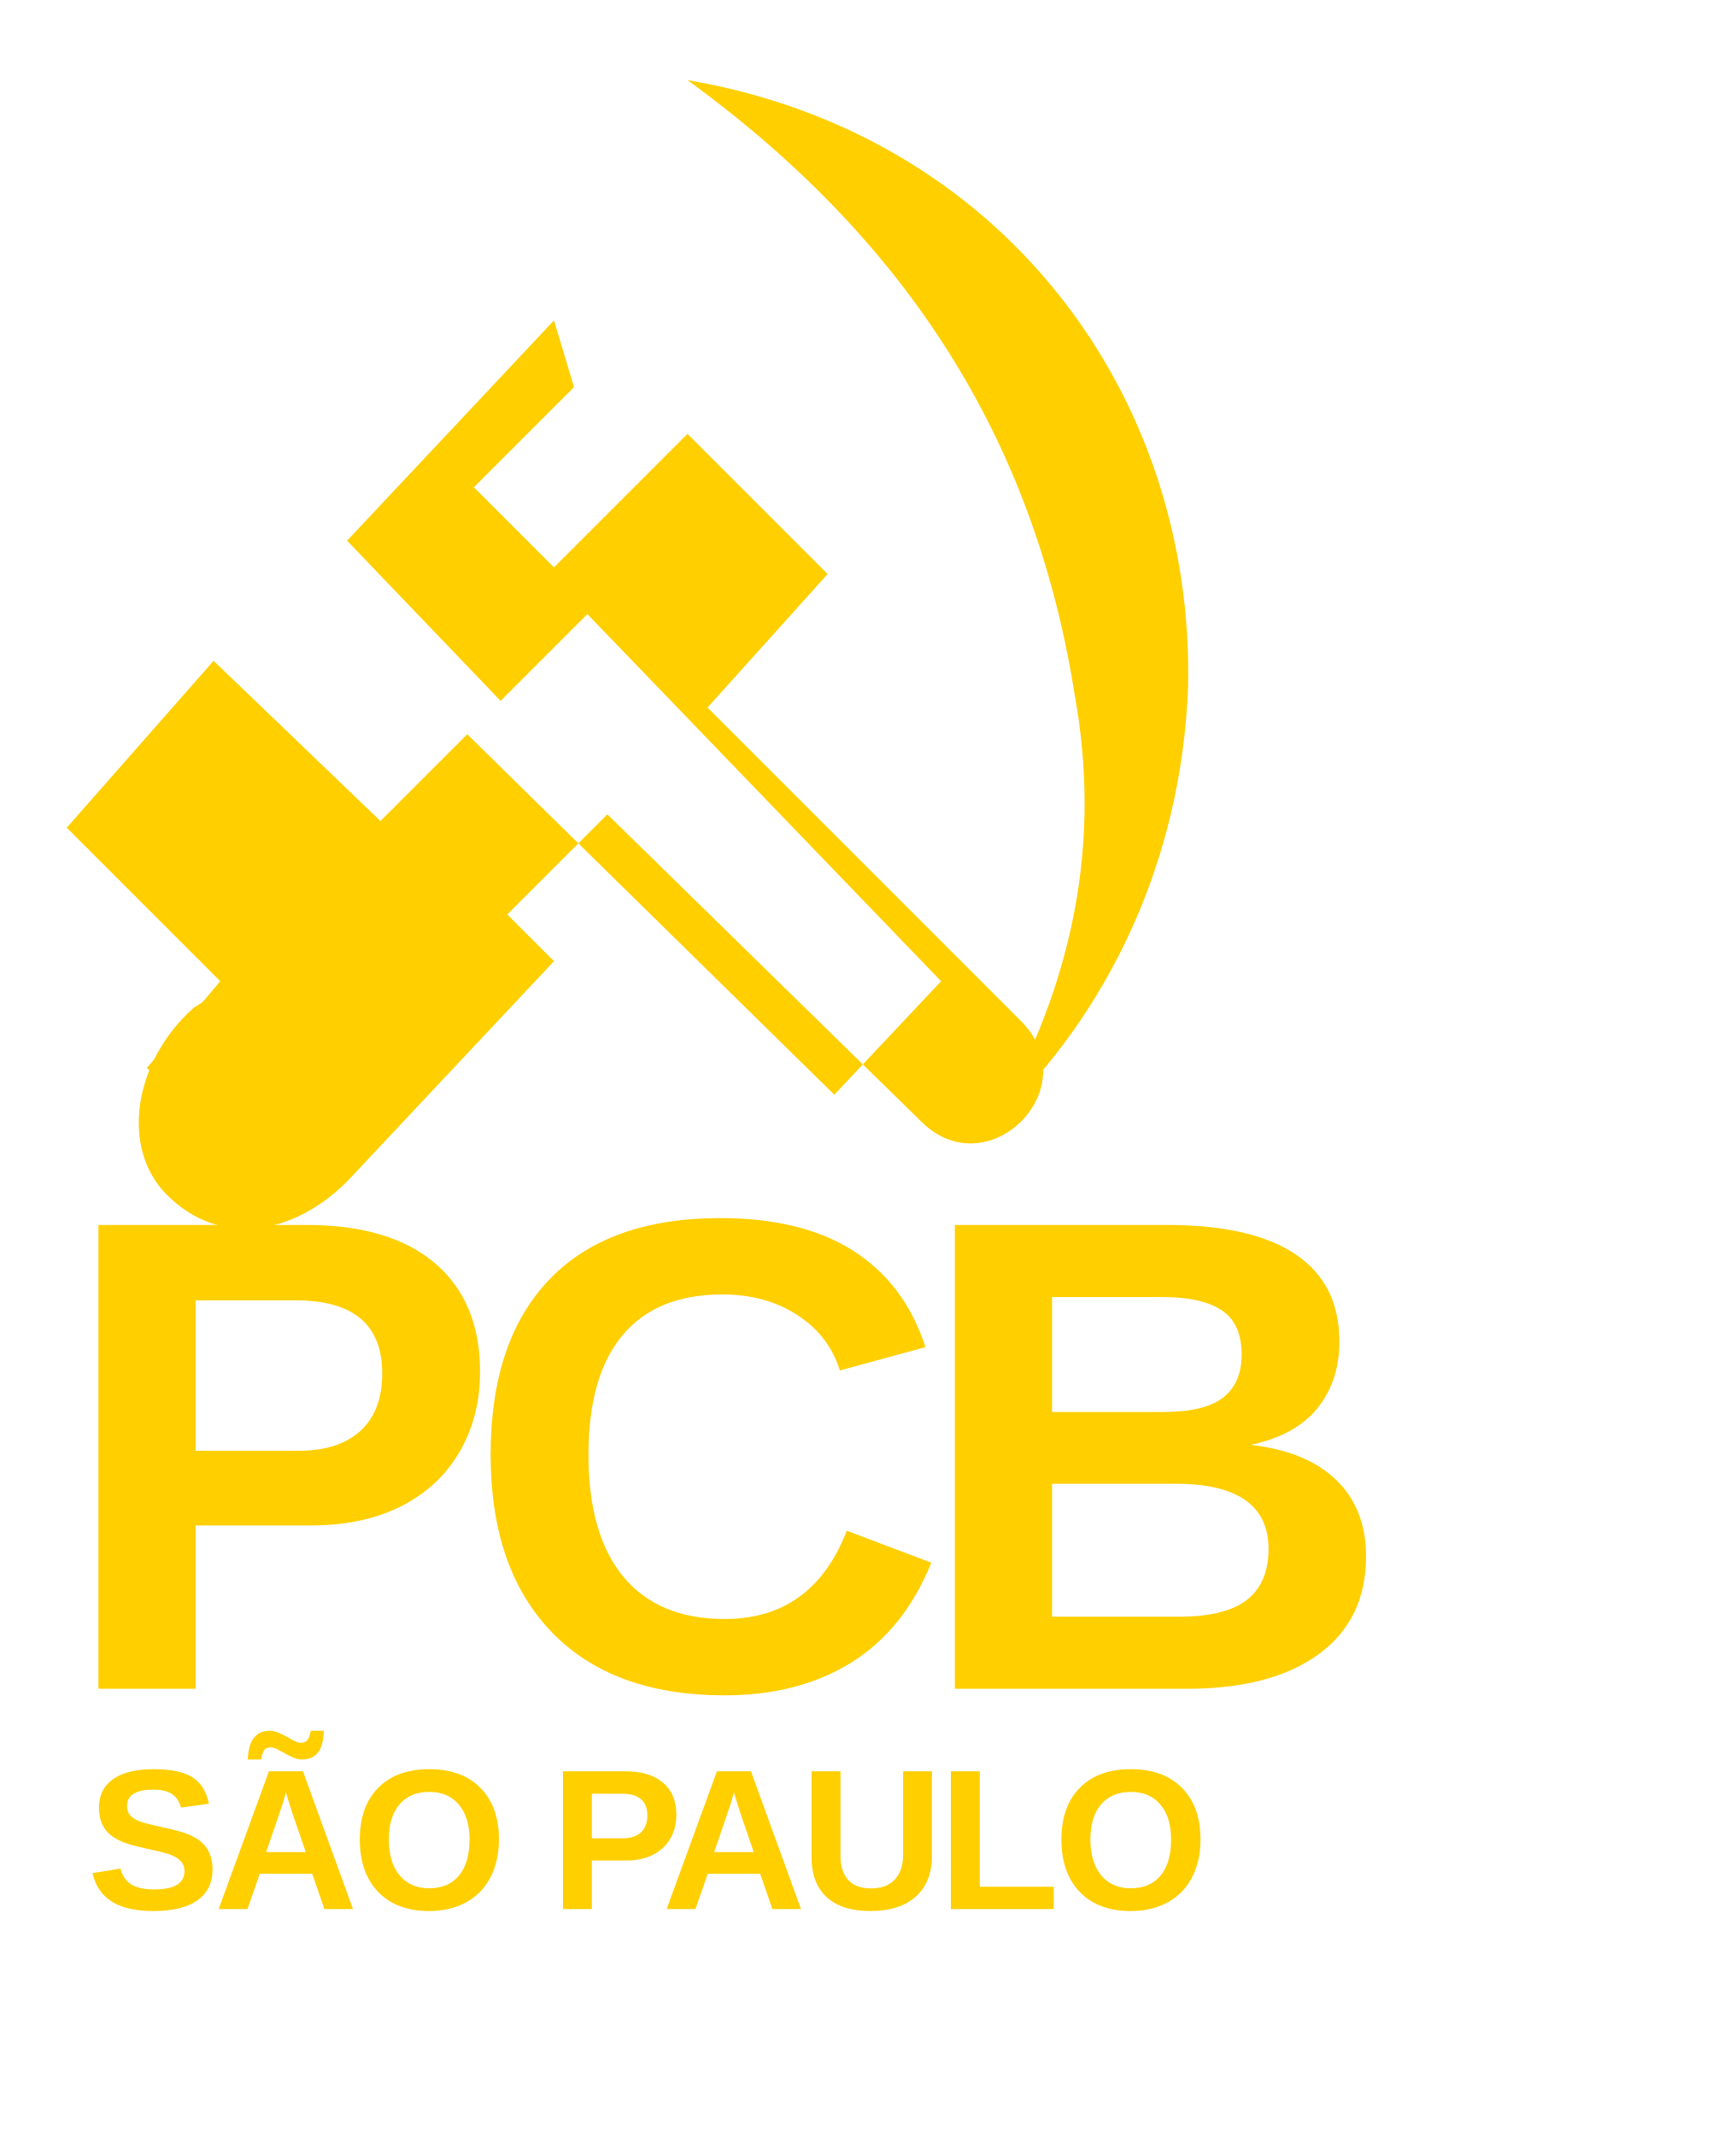
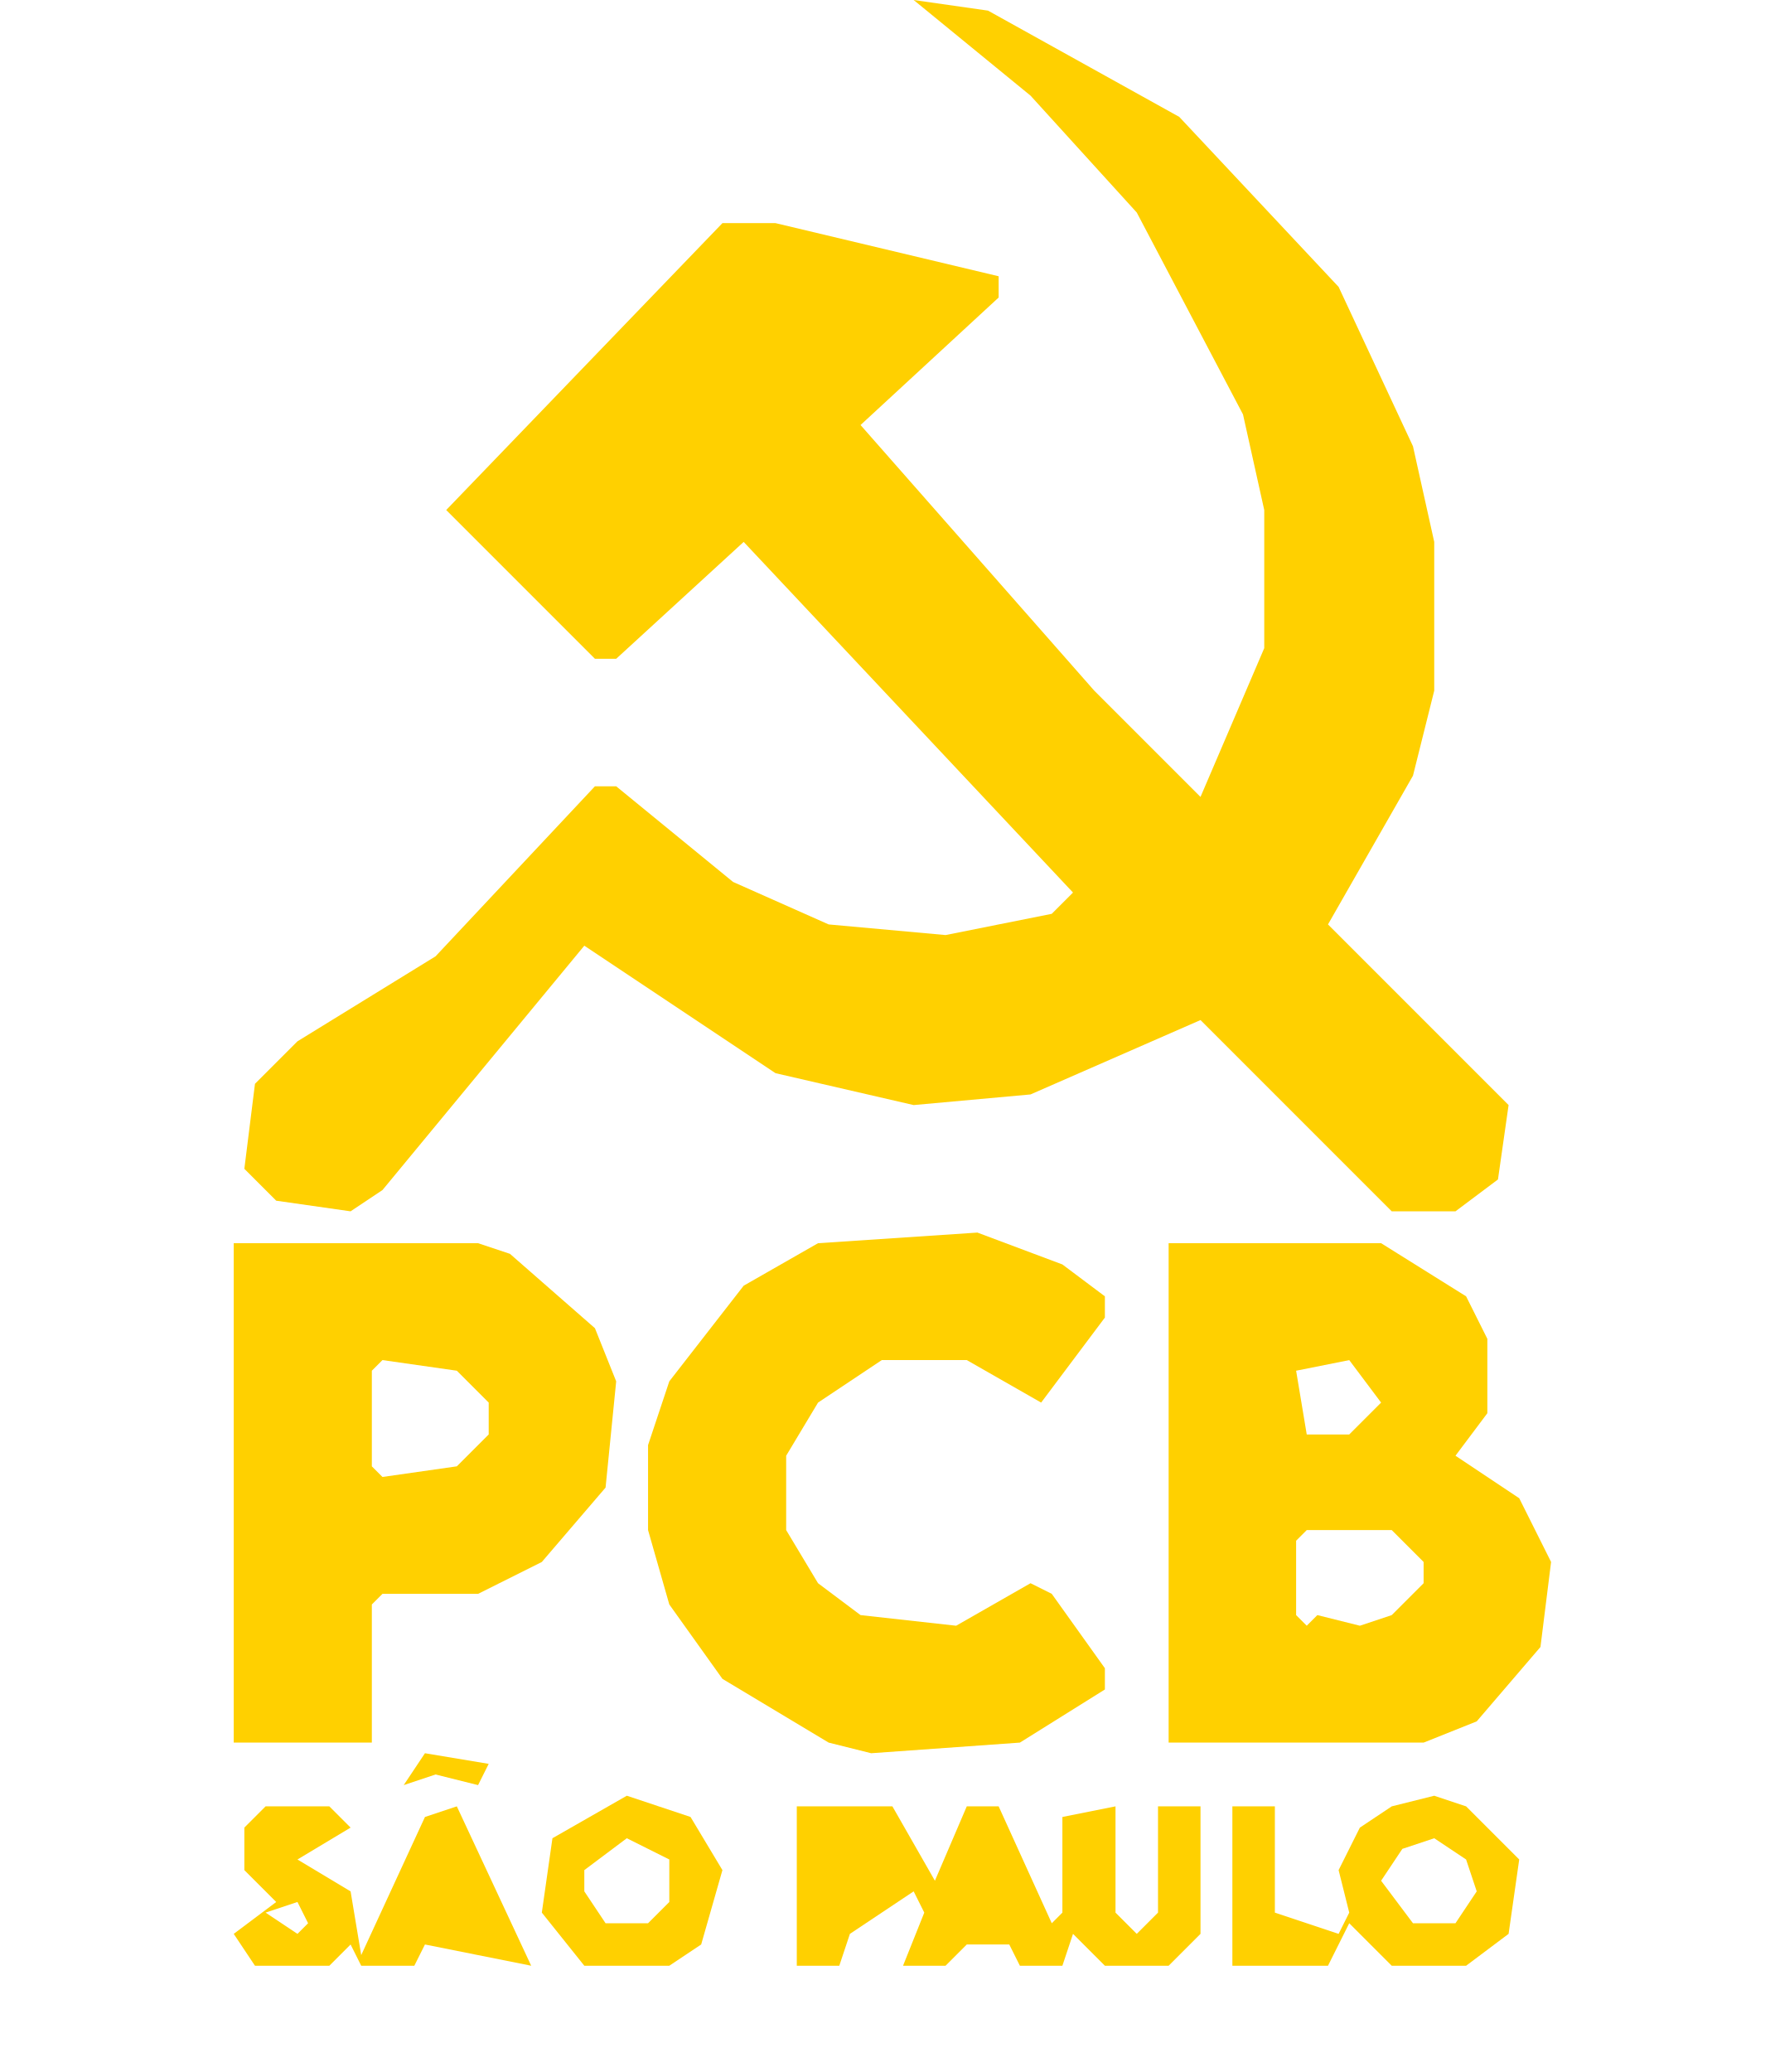
- <svg xmlns="http://www.w3.org/2000/svg" viewBox="0 0 260 320" role="img" aria-labelledby="t">
-   <g fill="#ffcf00">
-     <path d="M103 12c47 8 76 47 75 91-1 26-12 49-29 65 12-21 16-42 12-64-6-38-25-68-58-92Z" />
-     <path d="M83 48 52 81l23 24 13-13 53 55-16 17-55-54-13 13-25-24-22 25 23 23-11 13 16 15 53-53 47 46c10 10 25-5 15-15l-47-47 18-20-21-21-20 20-12-12 15-15Z" />
-     <path d="M29 151c-9 8-11 21-4 28 8 8 19 6 27-2l31-33-17-17-37 24Z" />
-   </g>
-   <g fill="#ffcf00" font-family="Arial,Helvetica,sans-serif" font-weight="900">
-     <text x="8" y="253" font-size="101" letter-spacing="-6">PCB</text>
-     <text x="13" y="286" font-size="30" letter-spacing="-1">SÃO PAULO</text>
-   </g>
+ <svg xmlns="http://www.w3.org/2000/svg" viewBox="0 0 167 195" role="img" aria-label="PCB São Paulo">
+   <path fill="#ffd000" fill-rule="evenodd" d="M75,170 75,185 79,185 80,182 86,178 87,180 85,185 89,185 91,183 95,183 96,185 100,185 101,182 104,185 110,185 113,182 113,170 109,170 109,180 107,182 105,180 105,170 100,171 100,180 99,181 94,170 91,170 88,177 84,170Z M23,172 23,176 26,179 22,182 24,185 31,185 33,183 34,185 39,185 40,183 50,185 43,170 40,171 34,184 33,178 28,175 33,172 31,170 25,170Z M25,180 28,179 29,181 28,182Z M143,175 138,170 135,169 131,170 128,172 126,176 127,180 126,182 120,180 120,170 116,170 116,185 125,185 127,181 131,185 138,185 142,182Z M132,174 135,173 138,175 139,178 137,181 133,181 130,177Z M65,171 59,169 52,173 51,180 55,185 63,185 66,183 68,176Z M59,173 63,175 63,179 61,181 57,181 55,178 55,176Z M38,168 41,167 45,168 46,166 40,165Z M110,117 110,164 134,164 139,162 145,155 146,147 143,141 137,137 140,133 140,126 138,122 130,117Z M122,145 123,144 131,144 134,147 134,149 131,152 128,153 124,152 123,153 122,152Z M122,129 127,128 130,132 127,135 123,135Z M22,117 22,164 35,164 35,151 36,150 45,150 51,147 57,140 58,130 56,125 48,118 45,117Z M35,129 36,128 43,129 46,132 46,135 43,138 36,139 35,138Z M77,117 70,121 63,130 61,136 61,144 63,151 68,158 78,164 82,165 96,164 104,159 104,157 99,150 97,149 90,153 81,152 77,149 74,144 74,137 77,132 83,128 91,128 98,132 104,124 104,122 100,119 92,116Z M111,11 93,1 86,0 97,9 107,20 117,39 119,48 119,61 113,75 103,65 81,40 94,28 94,26 73,21 68,21 42,48 56,62 58,62 70,51 101,84 99,86 89,88 78,87 69,83 58,74 56,74 41,90 28,98 24,102 23,110 26,113 33,114 36,112 55,89 73,101 86,104 97,103 113,96 131,114 137,114 141,111 142,104 125,87 133,73 135,65 135,51 133,42 126,27Z" />
</svg>
